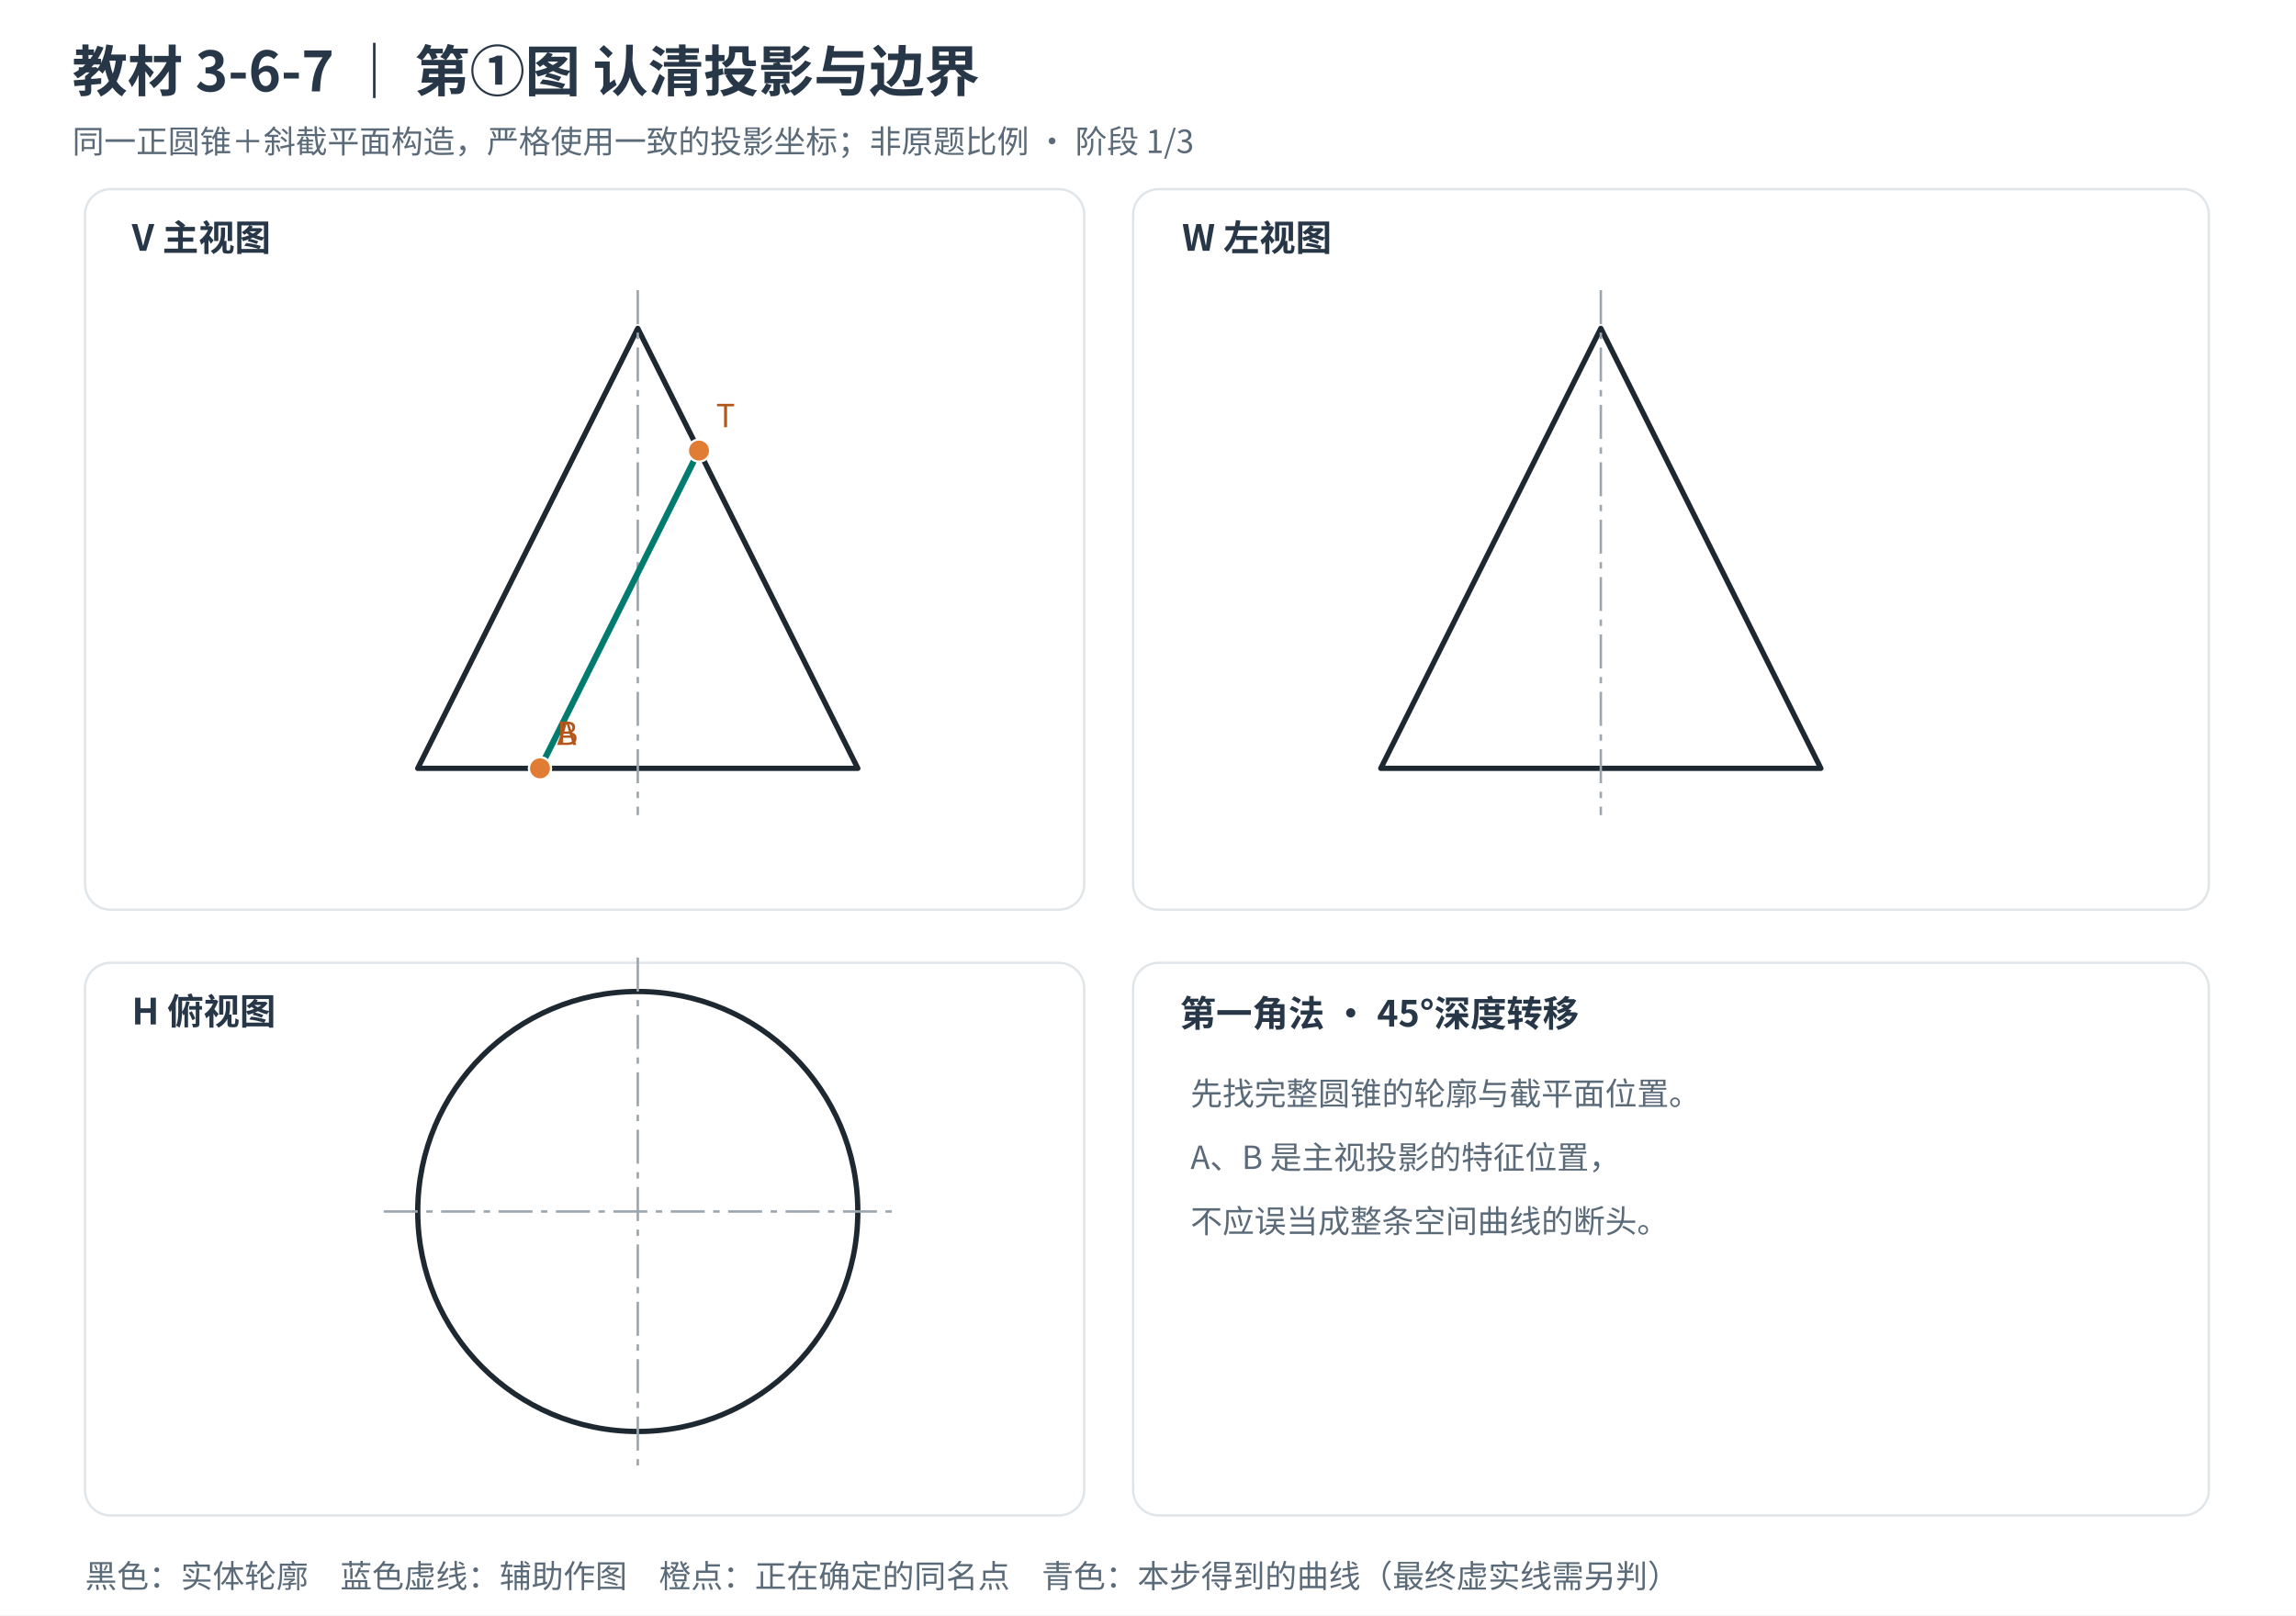
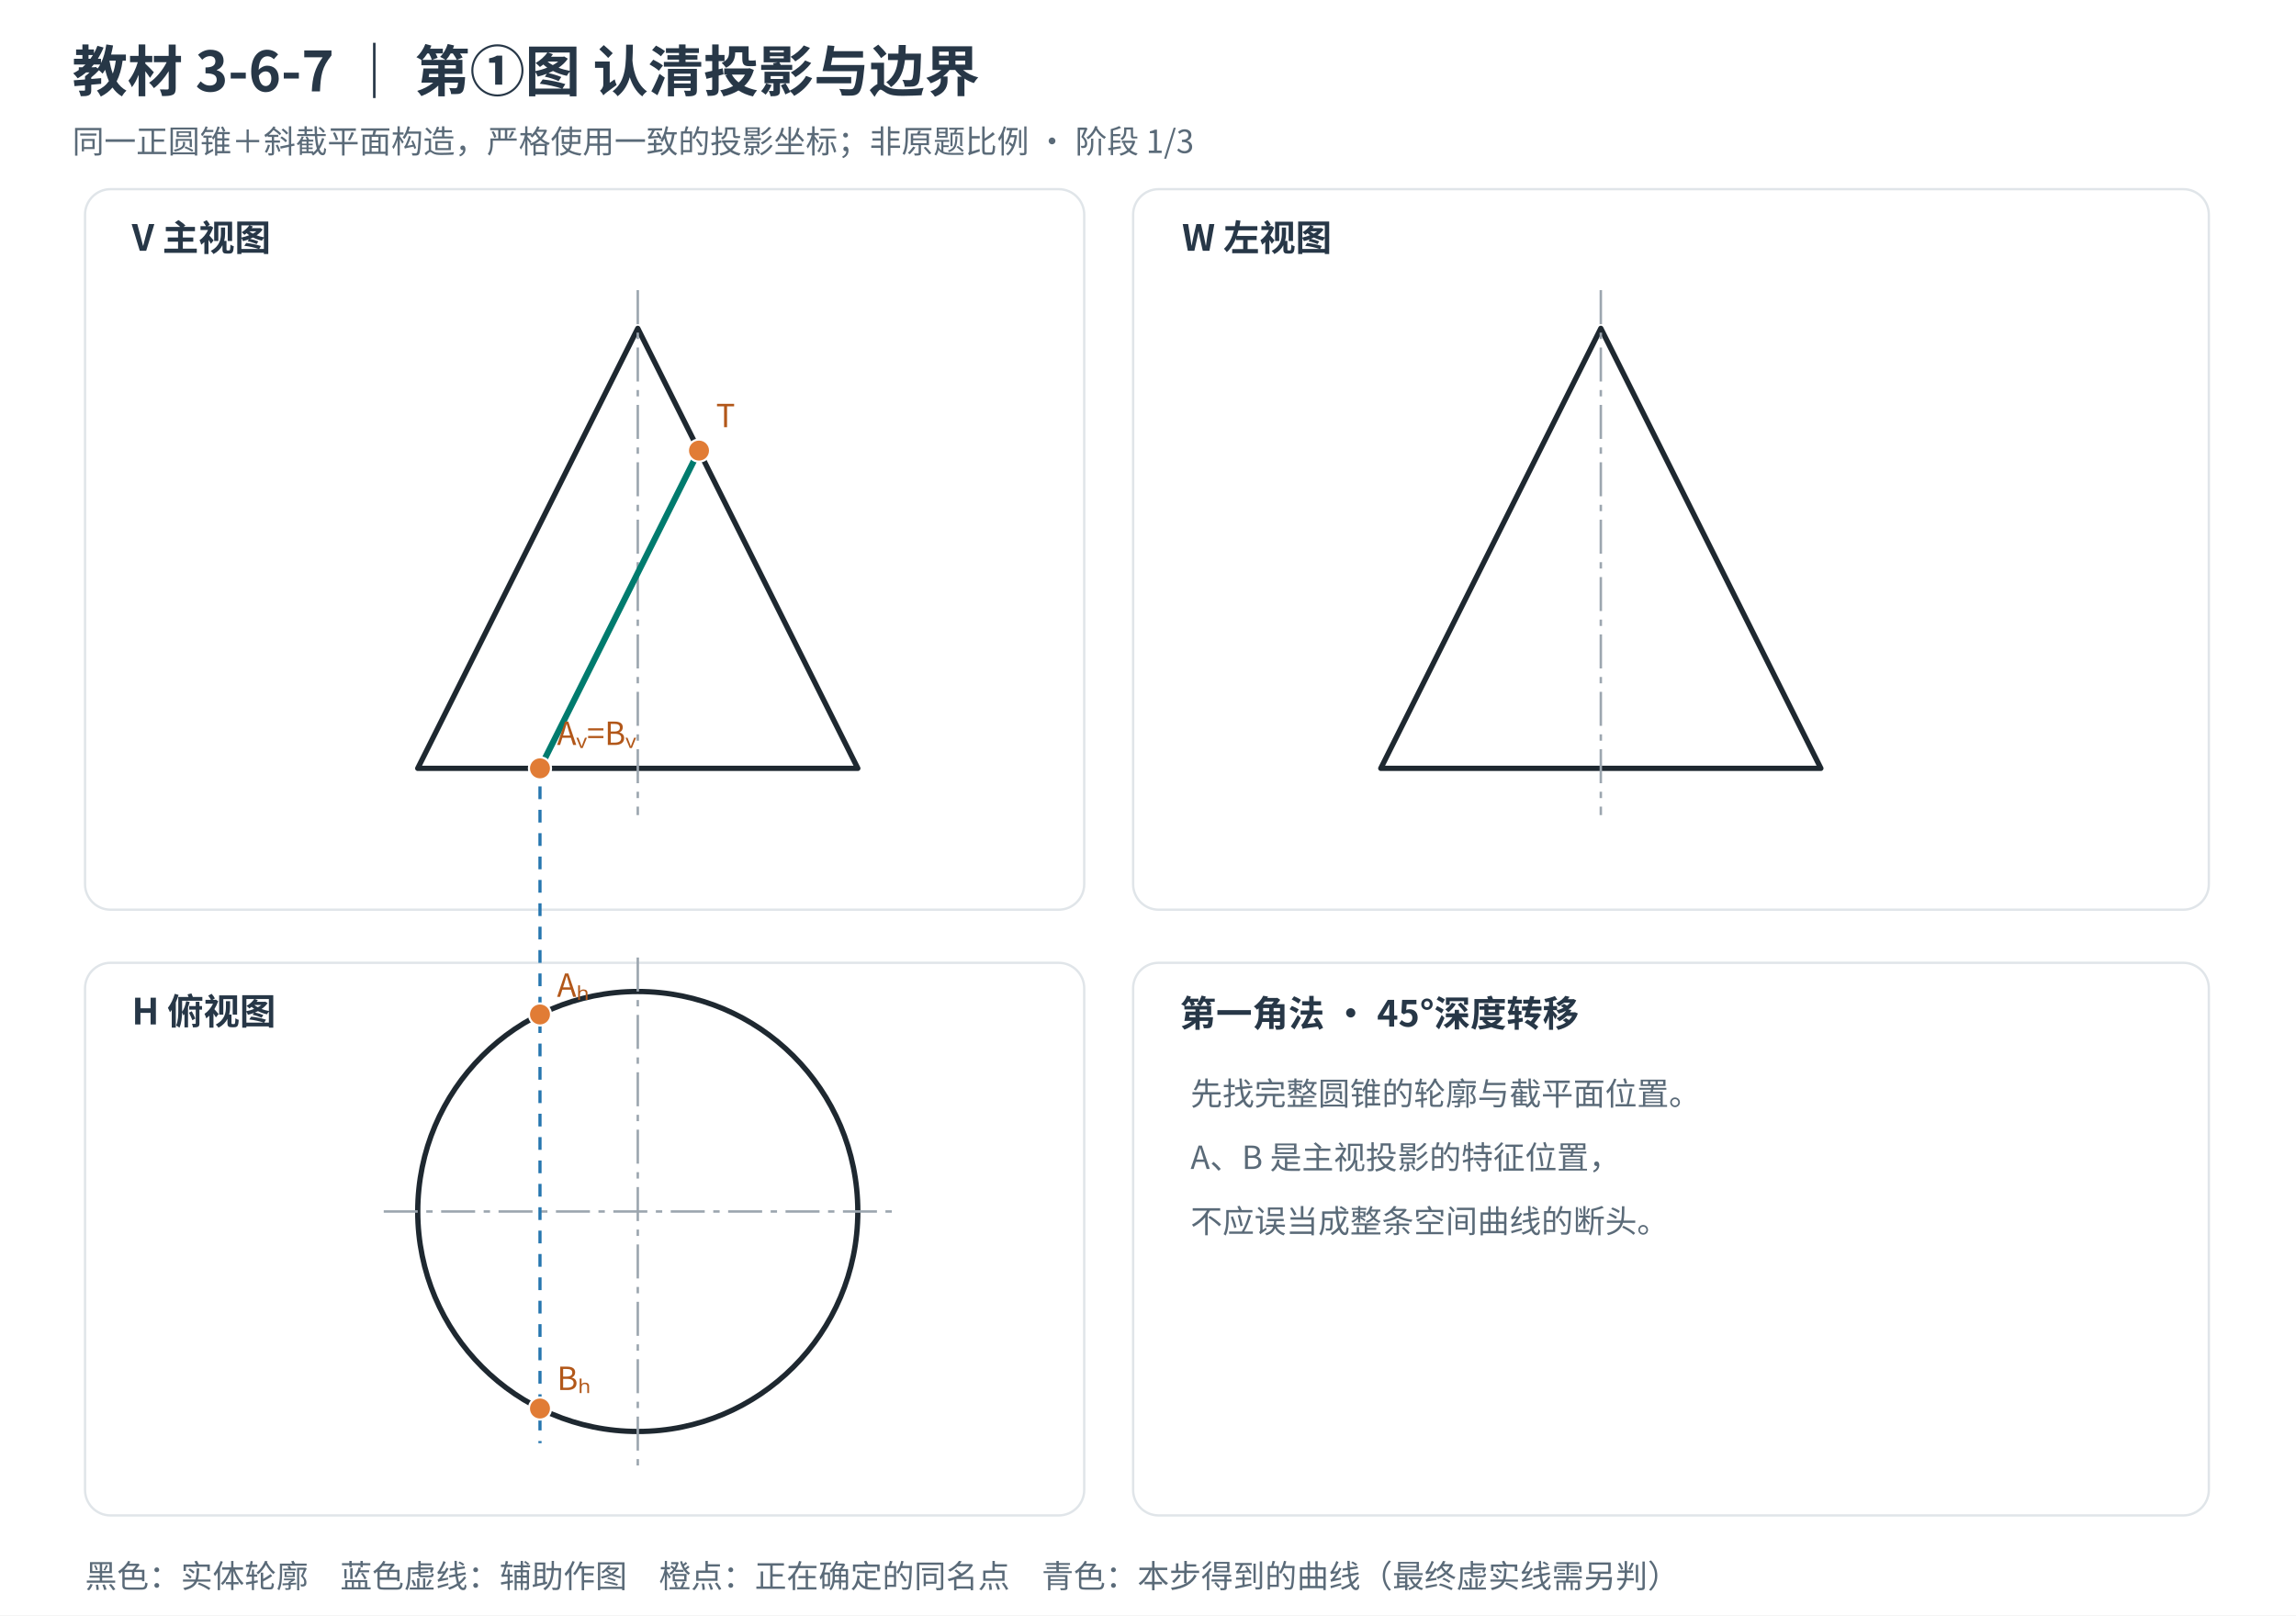
<svg xmlns="http://www.w3.org/2000/svg" viewBox="0 0 1080 760" role="img" aria-label="教材 3-6-7 ｜ 第①图 认清投影与边界">
  <rect width="1080" height="760" fill="white" />
  <style>text{font-family:'Noto Sans CJK SC','Microsoft YaHei',sans-serif;fill:#273747;font-size:17px}.top{font-size:26px;font-weight:650}.view{font-size:17px;font-weight:650}.note{font-size:15px;fill:#5a6a78}.ptlabel{font-size:15px;fill:#b25719}.panel{fill:#fff;stroke:#e0e5e9;stroke-width:1.1}.obj{stroke:#1e2830;stroke-width:2.5;fill:none;stroke-linecap:round;stroke-linejoin:round}.aux{stroke:#2676af;stroke-width:1.5;stroke-dasharray:6 5;fill:none}.axis{stroke:#9ca6af;stroke-width:1.15;stroke-dasharray:16 4 3 4;fill:none}.guide{stroke:#9cabb6;stroke-width:1.2;stroke-dasharray:5 4;fill:none}.new{stroke:#007b6e;stroke-width:2.9;fill:none;stroke-linecap:round;stroke-linejoin:round}.dot{fill:#e17c35;stroke:white;stroke-width:1}.boundary{stroke:#203043;stroke-width:2.1;fill:none}.trans{stroke:#577fa4;stroke-width:1.8;stroke-dasharray:12 4;fill:none}</style>
  <text class="top" x="34" y="43">教材 3-6-7 ｜ 第①图 认清投影与边界</text>
  <text class="note" x="34" y="72">同一正圆锥＋斜截平面构造，严格使用一致的投影坐标；非原题比例 · 阶段 1/3</text>
  <rect class="panel" x="40" y="89" width="470" height="339" rx="12" />
  <rect class="panel" x="40" y="453" width="470" height="260" rx="12" />
  <rect class="panel" x="533" y="89" width="506" height="339" rx="12" />
  <rect class="panel" x="533" y="453" width="506" height="260" rx="12" />
  <text class="view" x="62" y="118">V 主视图</text>
  <text class="view" x="62" y="482">H 俯视图</text>
  <text class="view" x="556" y="118">W 左视图</text>
  <text class="view" x="555" y="483">第一角法 · 45°深度转移</text>
  <path class="obj" d="M196.5 361.5 L300 154.5 L403.5 361.5 Z" />
  <path class="obj" d="M649.5 361.5 L753 154.5 L856.5 361.5 Z" />
  <circle class="obj" cx="300.0" cy="570.0" r="103.5" />
  <line class="axis" x1="300.0" y1="136.5" x2="300.0" y2="383.5" />
  <line class="axis" x1="753.0" y1="136.5" x2="753.0" y2="383.5" />
  <line class="axis" x1="300.0" y1="450.5" x2="300.0" y2="689.5" />
  <line class="axis" x1="180.5" y1="570.0" x2="419.5" y2="570.0" />
  <path class="new" d="M254.0 361.5 L254.0 361.5" />
  <path class="new" d="M254.0 361.5 L328.8 212.0" />
  <circle class="dot" cx="254.0" cy="361.5" r="5.2" />
-   <text class="ptlabel" x="262.0" y="350.5">A</text>
+   <text class="ptlabel" x="262.0" y="350.5">Aᵥ=Bᵥ</text>
  <circle class="dot" cx="328.8" cy="212.0" r="5.2" />
  <text class="ptlabel" x="336.8" y="201.0">T</text>
-   <circle class="dot" cx="254.0" cy="361.5" r="5.2" />
-   <text class="ptlabel" x="262.0" y="350.5">B</text>
  <text class="note" x="560" y="520">先找完整圆锥的轮廓与截平面位置。</text>
  <text class="note" x="560" y="550">A、B 是主视投影的特征位置，</text>
  <text class="note" x="560" y="580">不应误当成整条空间曲线的断头。</text>
  <text class="note" x="40" y="747">黑色：实体轮廓　蓝色虚线：辅助作图　橙点：正在确定的同名点　青色：本步得到的曲线（最终虚实线需另判）</text>
+   <line class="aux" x1="254.0" y1="370.0" x2="254.0" y2="679.0" />
+   <circle class="dot" cx="254.0" cy="477.3" r="5.2" />
+   <text class="ptlabel" x="262.0" y="469.0">Aₕ</text>
+   <circle class="dot" cx="254.0" cy="662.7" r="5.2" />
+   <text class="ptlabel" x="262.0" y="654.0">Bₕ</text>
</svg>
